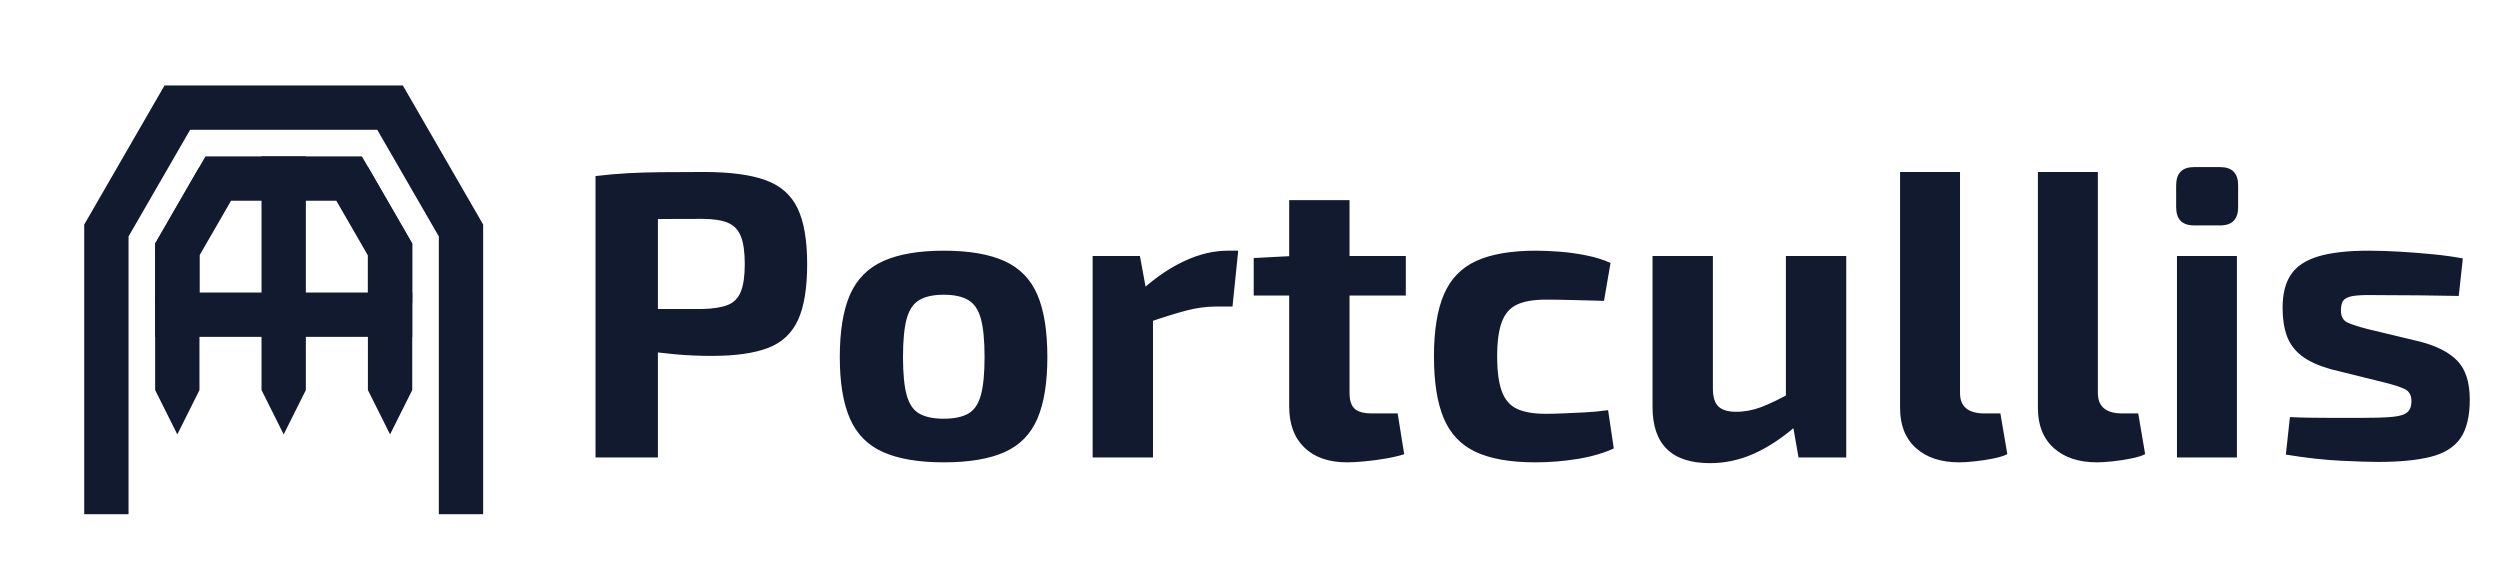
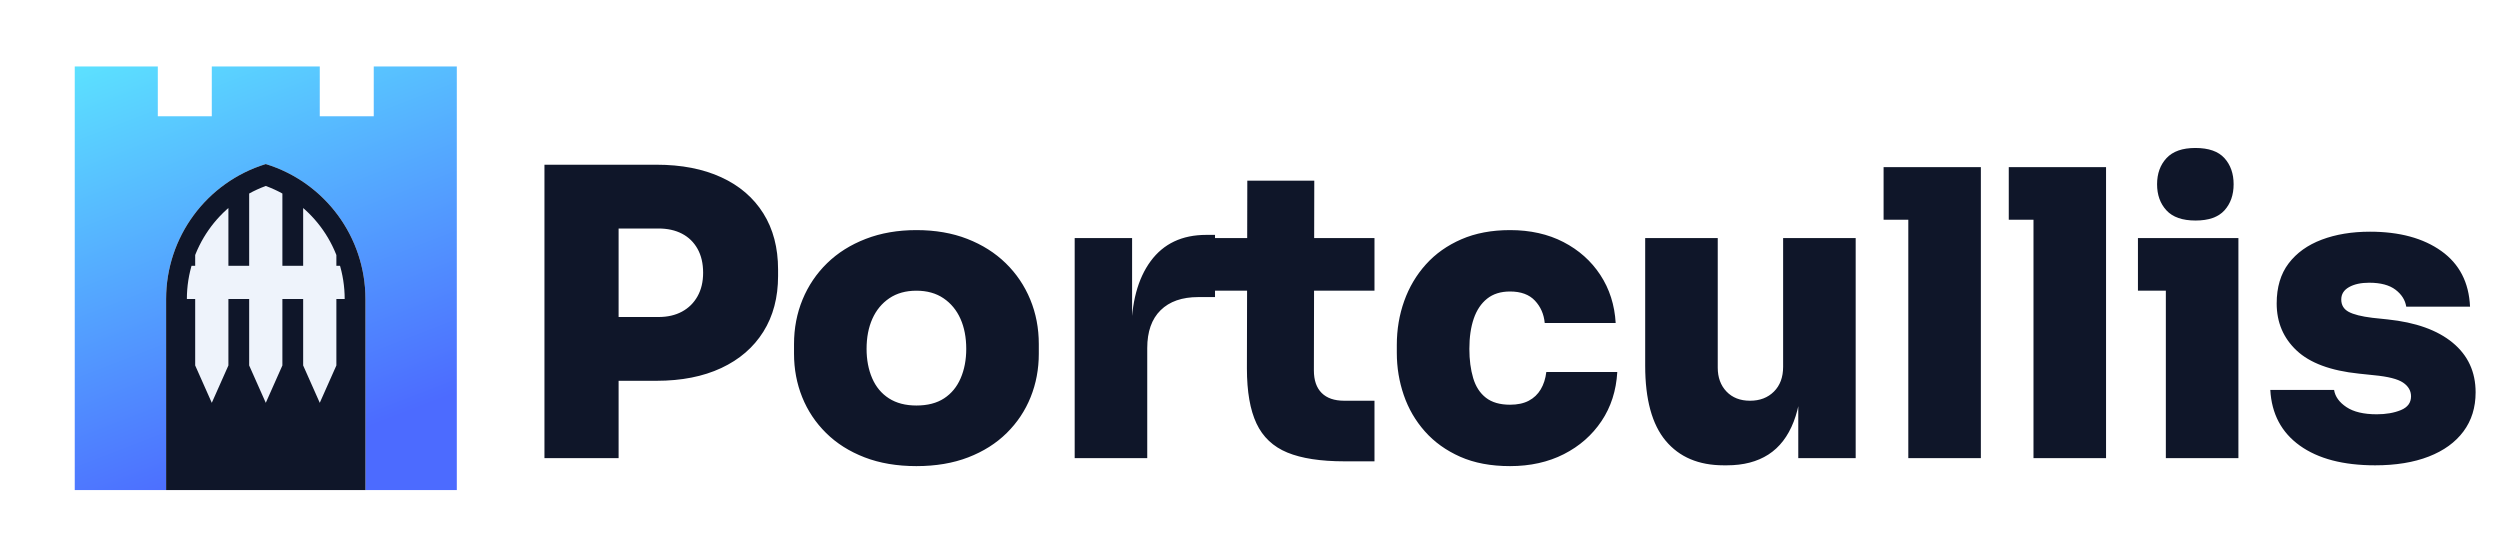
- <svg xmlns="http://www.w3.org/2000/svg" width="564" height="132" viewBox="0 0 564 132" role="img" aria-label="Portcullis logo (for light backgrounds)">
-   <g transform="translate(0 0) scale(2.0)">
+ <svg xmlns="http://www.w3.org/2000/svg" width="602" height="132" viewBox="0 0 602 132" role="img" aria-label="Portcullis logo (for light backgrounds)">
+   <g transform="translate(0.00 2.00) scale(2.0)">
    <defs>
-       <clipPath id="ldc">
-         <polygon points="17.500,58.000 17.500,27.474 23.175,17.644 40.825,17.644 46.500,27.474 46.500,58.000" />
+       <linearGradient id="ldt" x1="0" y1="0" x2="0.35" y2="1">
+         <stop offset="0" stop-color="#5CE1FF" />
+         <stop offset="1" stop-color="#4C6BFF" />
+       </linearGradient>
+       <clipPath id="lda">
+         <path d="M22.5 58.0 V35.0 A14.5 14.5 0 0 1 32.0 21.389 A14.5 14.5 0 0 1 41.5 35.0 V58.0 Z" />
      </clipPath>
    </defs>
-     <g fill="#121A30" clip-path="url(#ldc)">
-       <polyline points="20.000,34.144 20.000,28.144 24.619,20.144 39.381,20.144 44.000,28.144 44.000,34.144" fill="none" stroke="#121A30" stroke-width="5.0" stroke-linejoin="miter" />
-       <path d="M17.5 0 H22.5 V44.0 L20.0 49.0 L17.5 44.0 Z" />
-       <path d="M29.5 0 H34.5 V44.0 L32.0 49.0 L29.5 44.0 Z" />
-       <path d="M41.5 0 H46.5 V44.0 L44.0 49.0 L41.5 44.0 Z" />
-       <rect x="17.5" y="33.0" width="29.0" height="5.0" />
+     <path fill-rule="evenodd" fill="url(#ldt)" d="M9.0 58.0 V7.0 H19.0 V13.0 H25.5 V7.0 H38.5 V13.0 H45.0 V7.0 H55.0 V58.0 Z M20.0 58.0 V35.0 A17.0 17.0 0 0 1 32.0 18.752 A17.0 17.0 0 0 1 44.0 35.0 V58.0 Z" />
+     <path fill="#0F1629" d="M20.0 58.0 V35.0 A17.0 17.0 0 0 1 32.0 18.752 A17.0 17.0 0 0 1 44.0 35.0 V58.0 Z" />
+     <g clip-path="url(#lda)" fill="#EEF3FB">
+       <path d="M23.5 0 H27.5 V43.0 L25.5 47.5 L23.5 43.0 Z" />
+       <path d="M30.0 0 H34.0 V43.0 L32.0 47.5 L30.0 43.0 Z" />
+       <path d="M36.5 0 H40.5 V43.0 L38.5 47.5 L36.5 43.0 Z" />
+       <rect x="20.0" y="31.0" width="24.0" height="4.0" />
    </g>
-     <polyline points="12.000,58.000 12.000,26.000 20.000,12.144 44.000,12.144 52.000,26.000 52.000,58.000" fill="none" stroke="#121A30" stroke-width="5.0" stroke-linejoin="miter" />
  </g>
-   <path fill="#121A30" d="M158.728 38.8Q167.652 38.8 172.712 40.64Q177.772 42.48 179.934 46.988Q182.096 51.496 182.096 59.592Q182.096 67.688 180.026 72.196Q177.956 76.704 173.264 78.498Q168.572 80.292 160.568 80.292Q156.336 80.292 152.288 79.924Q148.24 79.556 144.744 79.004Q141.248 78.452 138.764 77.854Q136.28 77.256 135.36 76.704L135.636 69.712Q141.064 69.712 146.906 69.712Q152.748 69.712 158.452 69.712Q162.132 69.62 164.202 68.792Q166.272 67.964 167.146 65.756Q168.02 63.548 168.02 59.592Q168.02 55.544 167.146 53.336Q166.272 51.128 164.202 50.254Q162.132 49.38 158.452 49.38Q149.988 49.38 143.916 49.472Q137.844 49.564 135.728 49.84L134.348 39.72Q138.212 39.26 141.616 39.076Q145.02 38.892 149.022 38.846Q153.024 38.8 158.728 38.8ZM148.424 39.72V103.2H134.348V39.72Z M212.916 56.556Q221.472 56.556 226.624 58.902Q231.776 61.248 234.03 66.492Q236.284 71.736 236.284 80.568Q236.284 89.216 234.03 94.46Q231.776 99.704 226.624 102.004Q221.472 104.304 212.916 104.304Q204.452 104.304 199.254 102.004Q194.056 99.704 191.756 94.46Q189.456 89.216 189.456 80.568Q189.456 71.736 191.756 66.492Q194.056 61.248 199.254 58.902Q204.452 56.556 212.916 56.556ZM212.916 66.492Q209.42 66.492 207.396 67.688Q205.372 68.884 204.544 71.92Q203.716 74.956 203.716 80.568Q203.716 86.088 204.544 89.124Q205.372 92.16 207.396 93.31Q209.42 94.46 212.916 94.46Q216.412 94.46 218.436 93.31Q220.46 92.16 221.288 89.124Q222.116 86.088 222.116 80.568Q222.116 74.956 221.288 71.92Q220.46 68.884 218.436 67.688Q216.412 66.492 212.916 66.492Z M257.168 57.752 258.824 66.768 260.112 67.964V103.2H246.496V57.752ZM279.34 56.556 278.052 69.16H274.28Q271.06 69.16 267.564 70.08Q264.068 71.0 258.732 72.84L257.812 65.204Q262.596 60.972 267.472 58.764Q272.348 56.556 276.948 56.556Z M304.456 45.148V88.664Q304.456 91.148 305.606 92.206Q306.756 93.264 309.424 93.264H315.312L316.784 102.464Q315.128 103.016 312.736 103.43Q310.344 103.844 307.952 104.074Q305.56 104.304 303.904 104.304Q297.74 104.304 294.29 100.992Q290.84 97.68 290.84 91.7V45.148ZM317.152 57.752V66.676H282.836V58.212L291.668 57.752Z M346.5 56.556Q348.984 56.556 351.928 56.786Q354.872 57.016 357.862 57.614Q360.852 58.212 363.336 59.316L361.864 67.872Q358.184 67.78 354.826 67.688Q351.468 67.596 348.8 67.596Q344.66 67.596 342.268 68.7Q339.876 69.804 338.818 72.61Q337.76 75.416 337.76 80.384Q337.76 85.444 338.818 88.296Q339.876 91.148 342.268 92.252Q344.66 93.356 348.8 93.356Q350.272 93.356 352.572 93.264Q354.872 93.172 357.54 93.034Q360.208 92.896 362.784 92.528L364.072 101.176Q360.392 102.832 355.7 103.568Q351.008 104.304 346.408 104.304Q337.944 104.304 332.93 101.958Q327.916 99.612 325.708 94.368Q323.5 89.124 323.5 80.384Q323.5 71.644 325.754 66.4Q328.008 61.156 333.068 58.856Q338.128 56.556 346.5 56.556Z M386.428 57.752V87.652Q386.428 90.504 387.67 91.7Q388.912 92.896 391.672 92.896Q394.524 92.896 397.33 91.838Q400.136 90.78 404.276 88.48L405.38 95.932Q400.412 100.256 395.628 102.372Q390.844 104.488 385.784 104.488Q372.812 104.488 372.812 91.792V57.752ZM416.512 57.752V103.2H405.748L404.184 94.276L402.896 92.988V57.752Z M442.18 38.8V88.664Q442.18 90.964 443.56 92.114Q444.94 93.264 447.608 93.264H451.288L452.852 102.464Q451.748 103.016 449.724 103.43Q447.7 103.844 445.584 104.074Q443.468 104.304 441.996 104.304Q435.832 104.304 432.244 101.084Q428.656 97.864 428.656 92.068V38.8Z M473.276 38.8V88.664Q473.276 90.964 474.656 92.114Q476.036 93.264 478.704 93.264H482.384L483.948 102.464Q482.844 103.016 480.82 103.43Q478.796 103.844 476.68 104.074Q474.564 104.304 473.092 104.304Q466.928 104.304 463.34 101.084Q459.752 97.864 459.752 92.068V38.8Z M504.648 57.752V103.2H491.124V57.752ZM500.876 37.696Q504.924 37.696 504.924 41.836V46.712Q504.924 50.852 500.876 50.852H494.988Q490.94 50.852 490.94 46.712V41.836Q490.94 37.696 494.988 37.696Z M534.364 56.556Q537.676 56.556 541.54 56.786Q545.404 57.016 549.084 57.384Q552.764 57.752 555.616 58.304L554.696 66.768Q550.28 66.676 545.818 66.63Q541.356 66.584 537.124 66.584Q533.536 66.492 531.604 66.676Q529.672 66.86 528.89 67.55Q528.108 68.24 528.108 69.988Q528.108 72.012 529.488 72.702Q530.868 73.392 534.088 74.22L545.956 77.072Q551.66 78.544 554.42 81.442Q557.18 84.34 557.18 90.136Q557.18 95.84 555.064 98.876Q552.948 101.912 548.348 103.062Q543.748 104.212 536.48 104.212Q533.628 104.212 528.016 103.936Q522.404 103.66 515.688 102.556L516.608 94.092Q518.264 94.184 520.84 94.23Q523.416 94.276 526.452 94.276Q529.488 94.276 532.524 94.276Q537.216 94.276 539.7 94.046Q542.184 93.816 543.104 92.988Q544.024 92.16 544.024 90.504Q544.024 88.48 542.46 87.744Q540.896 87.008 537.492 86.18L525.992 83.328Q521.668 82.132 519.276 80.292Q516.884 78.452 515.918 75.784Q514.952 73.116 514.952 69.436Q514.952 64.744 516.838 61.938Q518.724 59.132 523.002 57.844Q527.28 56.556 534.364 56.556Z" />
+   <path fill="#0F1629" d="M147.04 91.696V76.336H158.56Q161.824 76.336 164.224 75.04Q166.624 73.744 167.968 71.344Q169.312 68.944 169.312 65.68Q169.312 62.32 167.968 59.92Q166.624 57.52 164.224 56.272Q161.824 55.024 158.56 55.024H147.04V39.664H158.08Q167.104 39.664 173.68 42.688Q180.256 45.712 183.808 51.376Q187.36 57.04 187.36 64.912V66.448Q187.36 74.224 183.808 79.888Q180.256 85.552 173.68 88.624Q167.104 91.696 158.08 91.696ZM131.104 110.32V39.664H148.96V110.32Z M220.672 112.24Q213.664 112.24 208.192 110.128Q202.72 108.016 198.928 104.272Q195.136 100.528 193.168 95.632Q191.2 90.736 191.2 85.168V82.864Q191.2 77.104 193.264 72.112Q195.328 67.12 199.168 63.376Q203.008 59.632 208.48 57.52Q213.952 55.408 220.672 55.408Q227.488 55.408 232.912 57.52Q238.336 59.632 242.176 63.376Q246.016 67.12 248.08 72.112Q250.144 77.104 250.144 82.864V85.168Q250.144 90.736 248.176 95.632Q246.208 100.528 242.416 104.272Q238.624 108.016 233.152 110.128Q227.68 112.24 220.672 112.24ZM220.672 97.648Q224.704 97.648 227.344 95.92Q229.984 94.192 231.328 91.072Q232.672 87.952 232.672 84.016Q232.672 79.888 231.28 76.768Q229.888 73.648 227.2 71.824Q224.512 70.0 220.672 70.0Q216.832 70.0 214.144 71.824Q211.456 73.648 210.064 76.768Q208.672 79.888 208.672 84.016Q208.672 87.952 210.016 91.072Q211.36 94.192 214.048 95.92Q216.736 97.648 220.672 97.648Z M258.784 110.32V57.328H272.608V80.368H272.416Q272.416 69.232 277.072 62.896Q281.728 56.56 290.464 56.56H292.576V71.536H288.544Q282.688 71.536 279.472 74.704Q276.256 77.872 276.256 83.824V110.32Z M323.776 111.088Q315.136 111.088 310.0 108.976Q304.864 106.864 302.56 101.968Q300.256 97.072 300.256 88.72L300.352 43.504H316.48L316.384 89.2Q316.384 92.752 318.256 94.624Q320.128 96.496 323.68 96.496H330.976V111.088ZM292.576 70.0V57.328H330.976V70.0Z M363.616 112.24Q356.704 112.24 351.616 109.984Q346.528 107.728 343.12 103.888Q339.712 100.048 338.032 95.152Q336.352 90.256 336.352 84.976V83.056Q336.352 77.488 338.128 72.496Q339.904 67.504 343.36 63.664Q346.816 59.824 351.904 57.616Q356.992 55.408 363.616 55.408Q370.912 55.408 376.48 58.288Q382.048 61.168 385.36 66.208Q388.672 71.248 389.056 77.776H371.968Q371.68 74.608 369.616 72.4Q367.552 70.192 363.616 70.192Q360.256 70.192 358.096 71.92Q355.936 73.648 354.88 76.72Q353.824 79.792 353.824 84.016Q353.824 87.952 354.736 91.024Q355.648 94.096 357.808 95.776Q359.968 97.456 363.616 97.456Q366.304 97.456 368.128 96.496Q369.952 95.536 371.008 93.76Q372.064 91.984 372.352 89.584H389.44Q389.056 96.304 385.648 101.392Q382.24 106.48 376.576 109.36Q370.912 112.24 363.616 112.24Z M415.072 112.048Q406.048 112.048 401.104 106.144Q396.16 100.24 396.16 88.048V57.328H413.632V88.528Q413.632 92.08 415.744 94.288Q417.856 96.496 421.408 96.496Q424.96 96.496 427.168 94.288Q429.376 92.08 429.376 88.336V57.328H446.848V110.32H433.024V88.048H433.984Q433.984 96.208 431.92 101.536Q429.856 106.864 425.824 109.456Q421.792 112.048 415.84 112.048Z M459.52 110.32V40.24H476.992V110.32ZM453.568 52.912V40.24H476.992V52.912Z M489.664 110.32V40.24H507.136V110.32ZM483.712 52.912V40.24H507.136V52.912Z M521.536 110.32V57.328H539.008V110.32ZM514.816 70.0V57.328H539.008V70.0ZM528.688 53.104Q523.936 53.104 521.68 50.656Q519.424 48.208 519.424 44.368Q519.424 40.528 521.691 38.08Q523.959 35.632 528.64 35.632Q533.44 35.632 535.648 38.08Q537.856 40.528 537.856 44.368Q537.856 48.208 535.648 50.656Q533.44 53.104 528.688 53.104Z M571.936 112.048Q560.416 112.048 553.792 107.296Q547.168 102.544 546.688 93.904H562.048Q562.432 96.304 565.024 98.032Q567.616 99.76 572.32 99.76Q575.68 99.76 578.128 98.752Q580.576 97.744 580.576 95.44Q580.576 93.424 578.656 92.128Q576.736 90.832 571.648 90.352L568.0 89.968Q557.824 88.912 553.024 84.4Q548.224 79.888 548.224 73.072Q548.224 67.216 551.104 63.424Q553.984 59.632 559.072 57.712Q564.16 55.792 570.688 55.792Q581.344 55.792 587.872 60.448Q594.4 65.104 594.784 73.84H579.424Q579.04 71.44 576.832 69.76Q574.624 68.08 570.496 68.08Q567.52 68.08 565.648 69.136Q563.776 70.192 563.776 72.112Q563.776 74.128 565.552 75.088Q567.328 76.048 571.264 76.528L574.912 76.912Q585.088 77.968 590.608 82.528Q596.128 87.088 596.128 94.48Q596.128 99.952 593.2 103.888Q590.272 107.824 584.848 109.936Q579.424 112.048 571.936 112.048Z" />
</svg>
